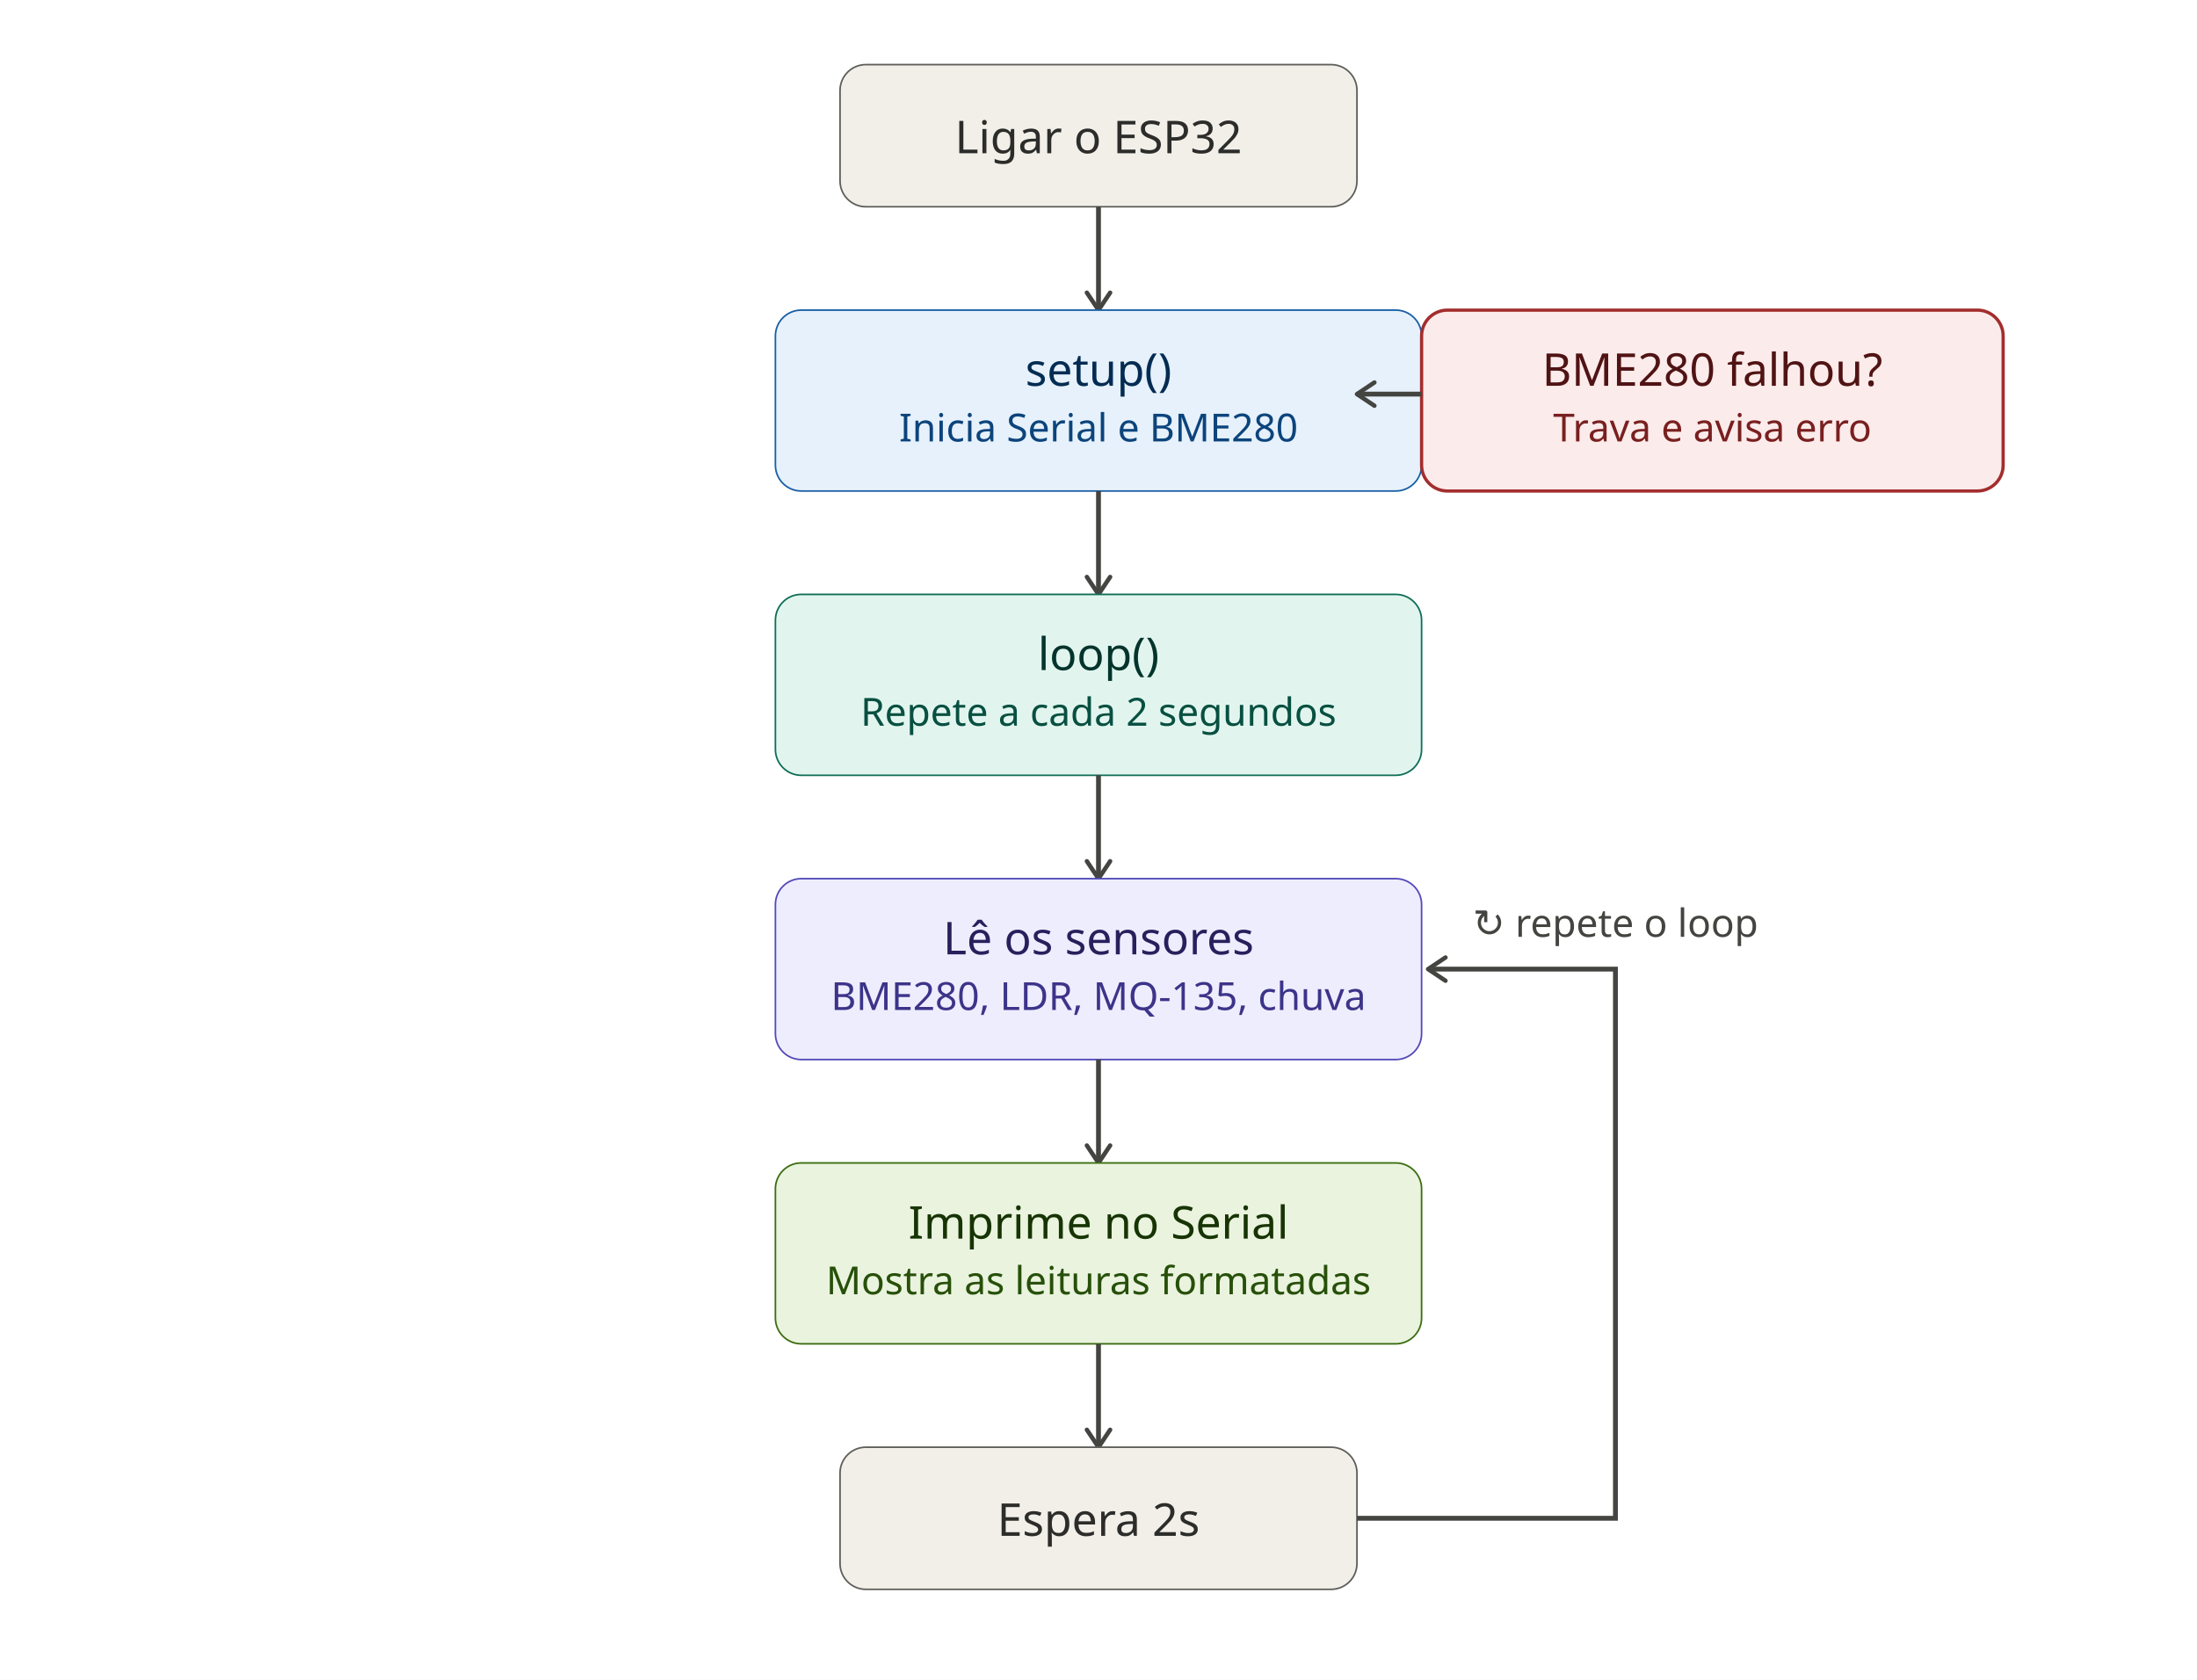
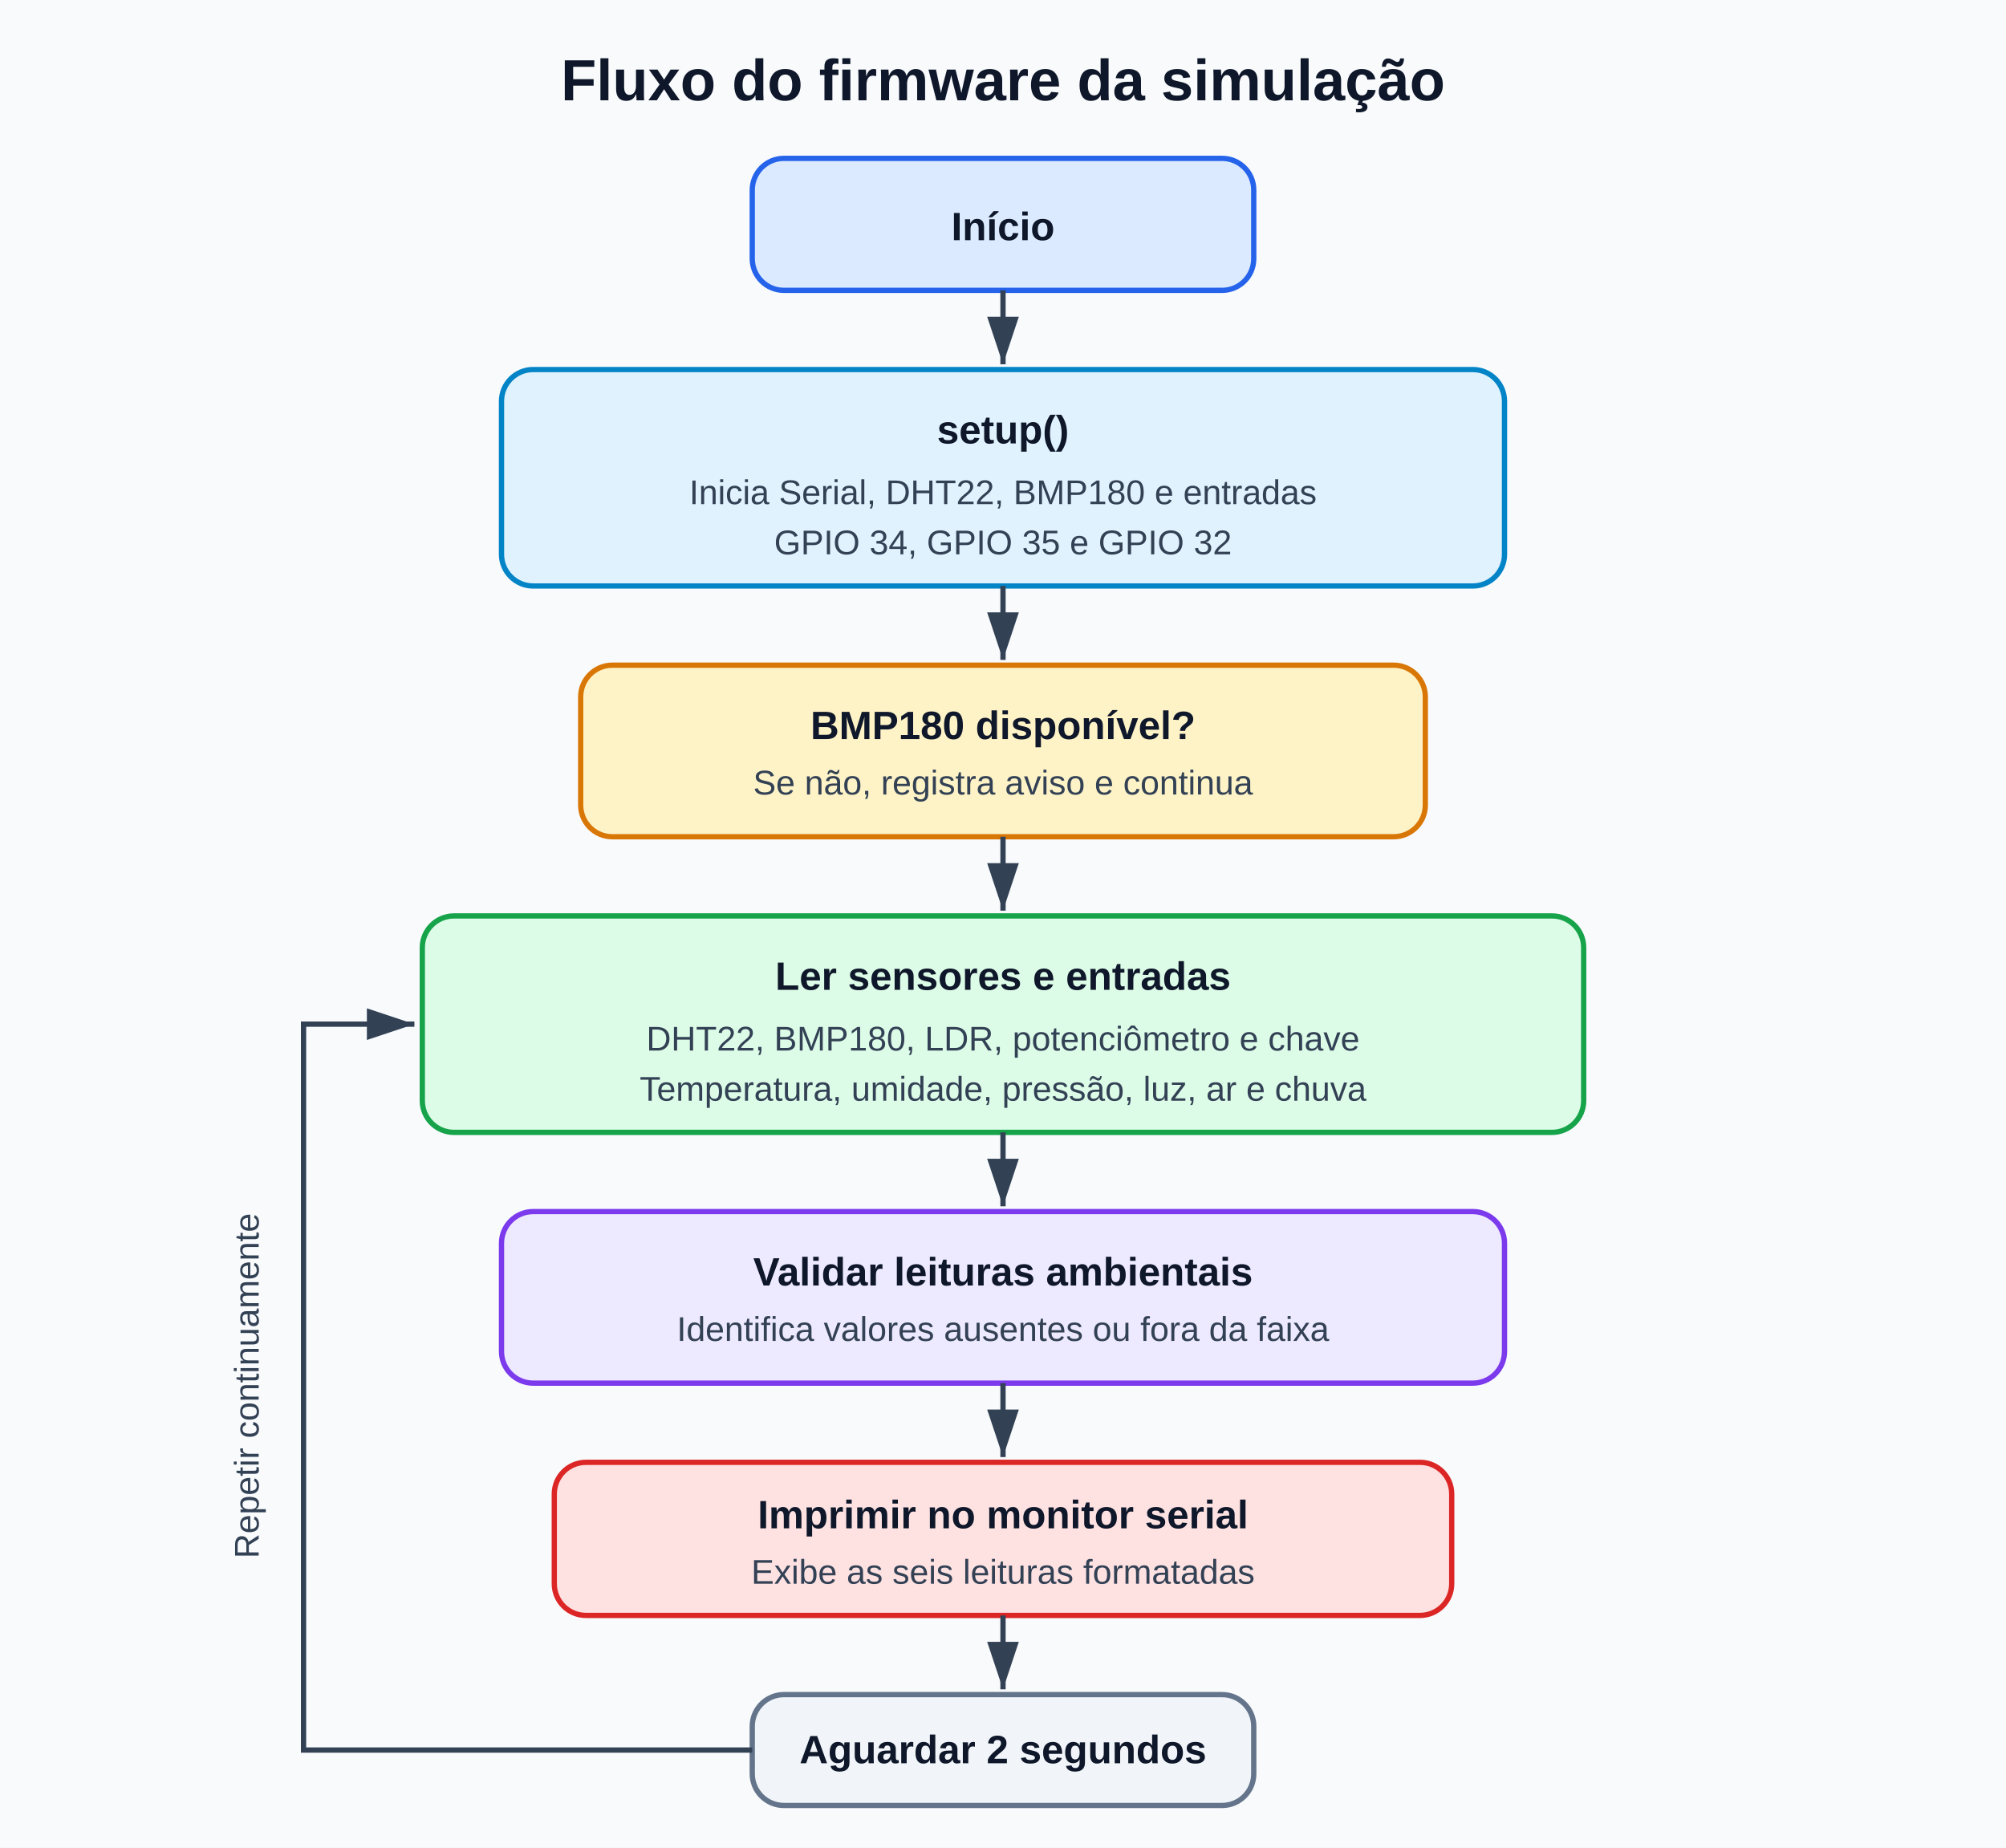
- <svg xmlns="http://www.w3.org/2000/svg" width="680" height="520" viewBox="0 0 680 520" role="img">
+ <svg xmlns="http://www.w3.org/2000/svg" width="760" height="700" viewBox="0 0 760 700" role="img" aria-labelledby="title desc">
  <defs>
-     <marker id="arrow2" viewBox="0 0 10 10" refX="8" refY="5" markerWidth="6" markerHeight="6" orient="auto-start-reverse">
-       <path d="M2 1L8 5L2 9" fill="none" stroke="#444441" stroke-width="1.5" stroke-linecap="round" stroke-linejoin="round" />
+     <marker id="arrow" markerWidth="10" markerHeight="10" refX="9" refY="3" orient="auto" markerUnits="strokeWidth">
+       <path d="M0,0 L0,6 L9,3 z" fill="#334155" />
    </marker>
+     <style>
+       .box { stroke-width: 2; rx: 12; ry: 12; }
+       .title { font: 700 22px Arial, sans-serif; fill: #0f172a; }
+       .label { font: 700 15px Arial, sans-serif; fill: #0f172a; }
+       .detail { font: 13px Arial, sans-serif; fill: #334155; }
+       .arrow { stroke: #334155; stroke-width: 2; fill: none; marker-end: url(#arrow); }
+     </style>
  </defs>
-   <rect width="680" height="520" fill="#ffffff" />
-   <g>
-     <rect x="260" y="20" width="160" height="44" rx="8" fill="#F1EFE8" stroke="#5F5E5A" stroke-width="0.5" />
-     <text x="340" y="42" text-anchor="middle" dominant-baseline="central" font-family="sans-serif" font-size="14" font-weight="500" fill="#2C2C2A">Ligar o ESP32</text>
-   </g>
-   <line x1="340" y1="64" x2="340" y2="96" stroke="#444441" stroke-width="1.5" marker-end="url(#arrow2)" />
-   <g>
-     <rect x="240" y="96" width="200" height="56" rx="8" fill="#E6F1FB" stroke="#185FA5" stroke-width="0.5" />
-     <text x="340" y="114" text-anchor="middle" dominant-baseline="central" font-family="sans-serif" font-size="14" font-weight="500" fill="#042C53">setup()</text>
-     <text x="340" y="132" text-anchor="middle" dominant-baseline="central" font-family="sans-serif" font-size="12" fill="#0C447C">Inicia Serial e BME280</text>
-   </g>
-   <line x1="340" y1="152" x2="340" y2="184" stroke="#444441" stroke-width="1.5" marker-end="url(#arrow2)" />
-   <g>
-     <rect x="440" y="96" width="180" height="56" rx="8" fill="#FCEBEB" stroke="#A32D2D" stroke-width="1" />
-     <text x="530" y="114" text-anchor="middle" dominant-baseline="central" font-family="sans-serif" font-size="14" font-weight="500" fill="#501313">BME280 falhou?</text>
-     <text x="530" y="132" text-anchor="middle" dominant-baseline="central" font-family="sans-serif" font-size="12" fill="#791F1F">Trava e avisa erro</text>
-   </g>
-   <path d="M440 122 L420 122" fill="none" stroke="#444441" stroke-width="1.5" marker-end="url(#arrow2)" />
-   <g>
-     <rect x="240" y="184" width="200" height="56" rx="8" fill="#E1F5EE" stroke="#0F6E56" stroke-width="0.5" />
-     <text x="340" y="202" text-anchor="middle" dominant-baseline="central" font-family="sans-serif" font-size="14" font-weight="500" fill="#04342C">loop()</text>
-     <text x="340" y="220" text-anchor="middle" dominant-baseline="central" font-family="sans-serif" font-size="12" fill="#085041">Repete a cada 2 segundos</text>
-   </g>
-   <line x1="340" y1="240" x2="340" y2="272" stroke="#444441" stroke-width="1.5" marker-end="url(#arrow2)" />
-   <g>
-     <rect x="240" y="272" width="200" height="56" rx="8" fill="#EEEDFE" stroke="#534AB7" stroke-width="0.5" />
-     <text x="340" y="290" text-anchor="middle" dominant-baseline="central" font-family="sans-serif" font-size="14" font-weight="500" fill="#26215C">Lê os sensores</text>
-     <text x="340" y="308" text-anchor="middle" dominant-baseline="central" font-family="sans-serif" font-size="12" fill="#3C3489">BME280, LDR, MQ-135, chuva</text>
-   </g>
-   <line x1="340" y1="328" x2="340" y2="360" stroke="#444441" stroke-width="1.5" marker-end="url(#arrow2)" />
-   <g>
-     <rect x="240" y="360" width="200" height="56" rx="8" fill="#EAF3DE" stroke="#3B6D11" stroke-width="0.5" />
-     <text x="340" y="378" text-anchor="middle" dominant-baseline="central" font-family="sans-serif" font-size="14" font-weight="500" fill="#173404">Imprime no Serial</text>
-     <text x="340" y="396" text-anchor="middle" dominant-baseline="central" font-family="sans-serif" font-size="12" fill="#27500A">Mostra as leituras formatadas</text>
-   </g>
-   <line x1="340" y1="416" x2="340" y2="448" stroke="#444441" stroke-width="1.5" marker-end="url(#arrow2)" />
-   <g>
-     <rect x="260" y="448" width="160" height="44" rx="8" fill="#F1EFE8" stroke="#5F5E5A" stroke-width="0.5" />
-     <text x="340" y="470" text-anchor="middle" dominant-baseline="central" font-family="sans-serif" font-size="14" font-weight="500" fill="#2C2C2A">Espera 2s</text>
-   </g>
-   <path d="M420 470 L500 470 L500 300 L442 300" fill="none" stroke="#444441" stroke-width="1.5" marker-end="url(#arrow2)" />
-   <text x="500" y="290" text-anchor="middle" font-family="sans-serif" font-size="12" fill="#444441">↻ repete o loop</text>
+   <rect width="760" height="700" fill="#f8fafc" />
+   <text x="380" y="38" text-anchor="middle" class="title">Fluxo do firmware da simulação</text>
+   <rect x="285" y="60" width="190" height="50" class="box" fill="#dbeafe" stroke="#2563eb" />
+   <text x="380" y="91" text-anchor="middle" class="label">Início</text>
+   <path d="M380 110 V138" class="arrow" />
+   <rect x="190" y="140" width="380" height="82" class="box" fill="#e0f2fe" stroke="#0284c7" />
+   <text x="380" y="168" text-anchor="middle" class="label">setup()</text>
+   <text x="380" y="191" text-anchor="middle" class="detail">Inicia Serial, DHT22, BMP180 e entradas</text>
+   <text x="380" y="210" text-anchor="middle" class="detail">GPIO 34, GPIO 35 e GPIO 32</text>
+   <path d="M380 222 V250" class="arrow" />
+   <rect x="220" y="252" width="320" height="65" class="box" fill="#fef3c7" stroke="#d97706" />
+   <text x="380" y="280" text-anchor="middle" class="label">BMP180 disponível?</text>
+   <text x="380" y="301" text-anchor="middle" class="detail">Se não, registra aviso e continua</text>
+   <path d="M380 317 V345" class="arrow" />
+   <rect x="160" y="347" width="440" height="82" class="box" fill="#dcfce7" stroke="#16a34a" />
+   <text x="380" y="375" text-anchor="middle" class="label">Ler sensores e entradas</text>
+   <text x="380" y="398" text-anchor="middle" class="detail">DHT22, BMP180, LDR, potenciômetro e chave</text>
+   <text x="380" y="417" text-anchor="middle" class="detail">Temperatura, umidade, pressão, luz, ar e chuva</text>
+   <path d="M380 429 V457" class="arrow" />
+   <rect x="190" y="459" width="380" height="65" class="box" fill="#ede9fe" stroke="#7c3aed" />
+   <text x="380" y="487" text-anchor="middle" class="label">Validar leituras ambientais</text>
+   <text x="380" y="508" text-anchor="middle" class="detail">Identifica valores ausentes ou fora da faixa</text>
+   <path d="M380 524 V552" class="arrow" />
+   <rect x="210" y="554" width="340" height="58" class="box" fill="#fee2e2" stroke="#dc2626" />
+   <text x="380" y="579" text-anchor="middle" class="label">Imprimir no monitor serial</text>
+   <text x="380" y="600" text-anchor="middle" class="detail">Exibe as seis leituras formatadas</text>
+   <path d="M380 612 V640" class="arrow" />
+   <rect x="285" y="642" width="190" height="42" class="box" fill="#f1f5f9" stroke="#64748b" />
+   <text x="380" y="668" text-anchor="middle" class="label">Aguardar 2 segundos</text>
+   <path d="M285 663 H115 V388 H157" class="arrow" />
+   <text x="98" y="525" text-anchor="middle" class="detail" transform="rotate(-90 98 525)">Repetir continuamente</text>
</svg>
